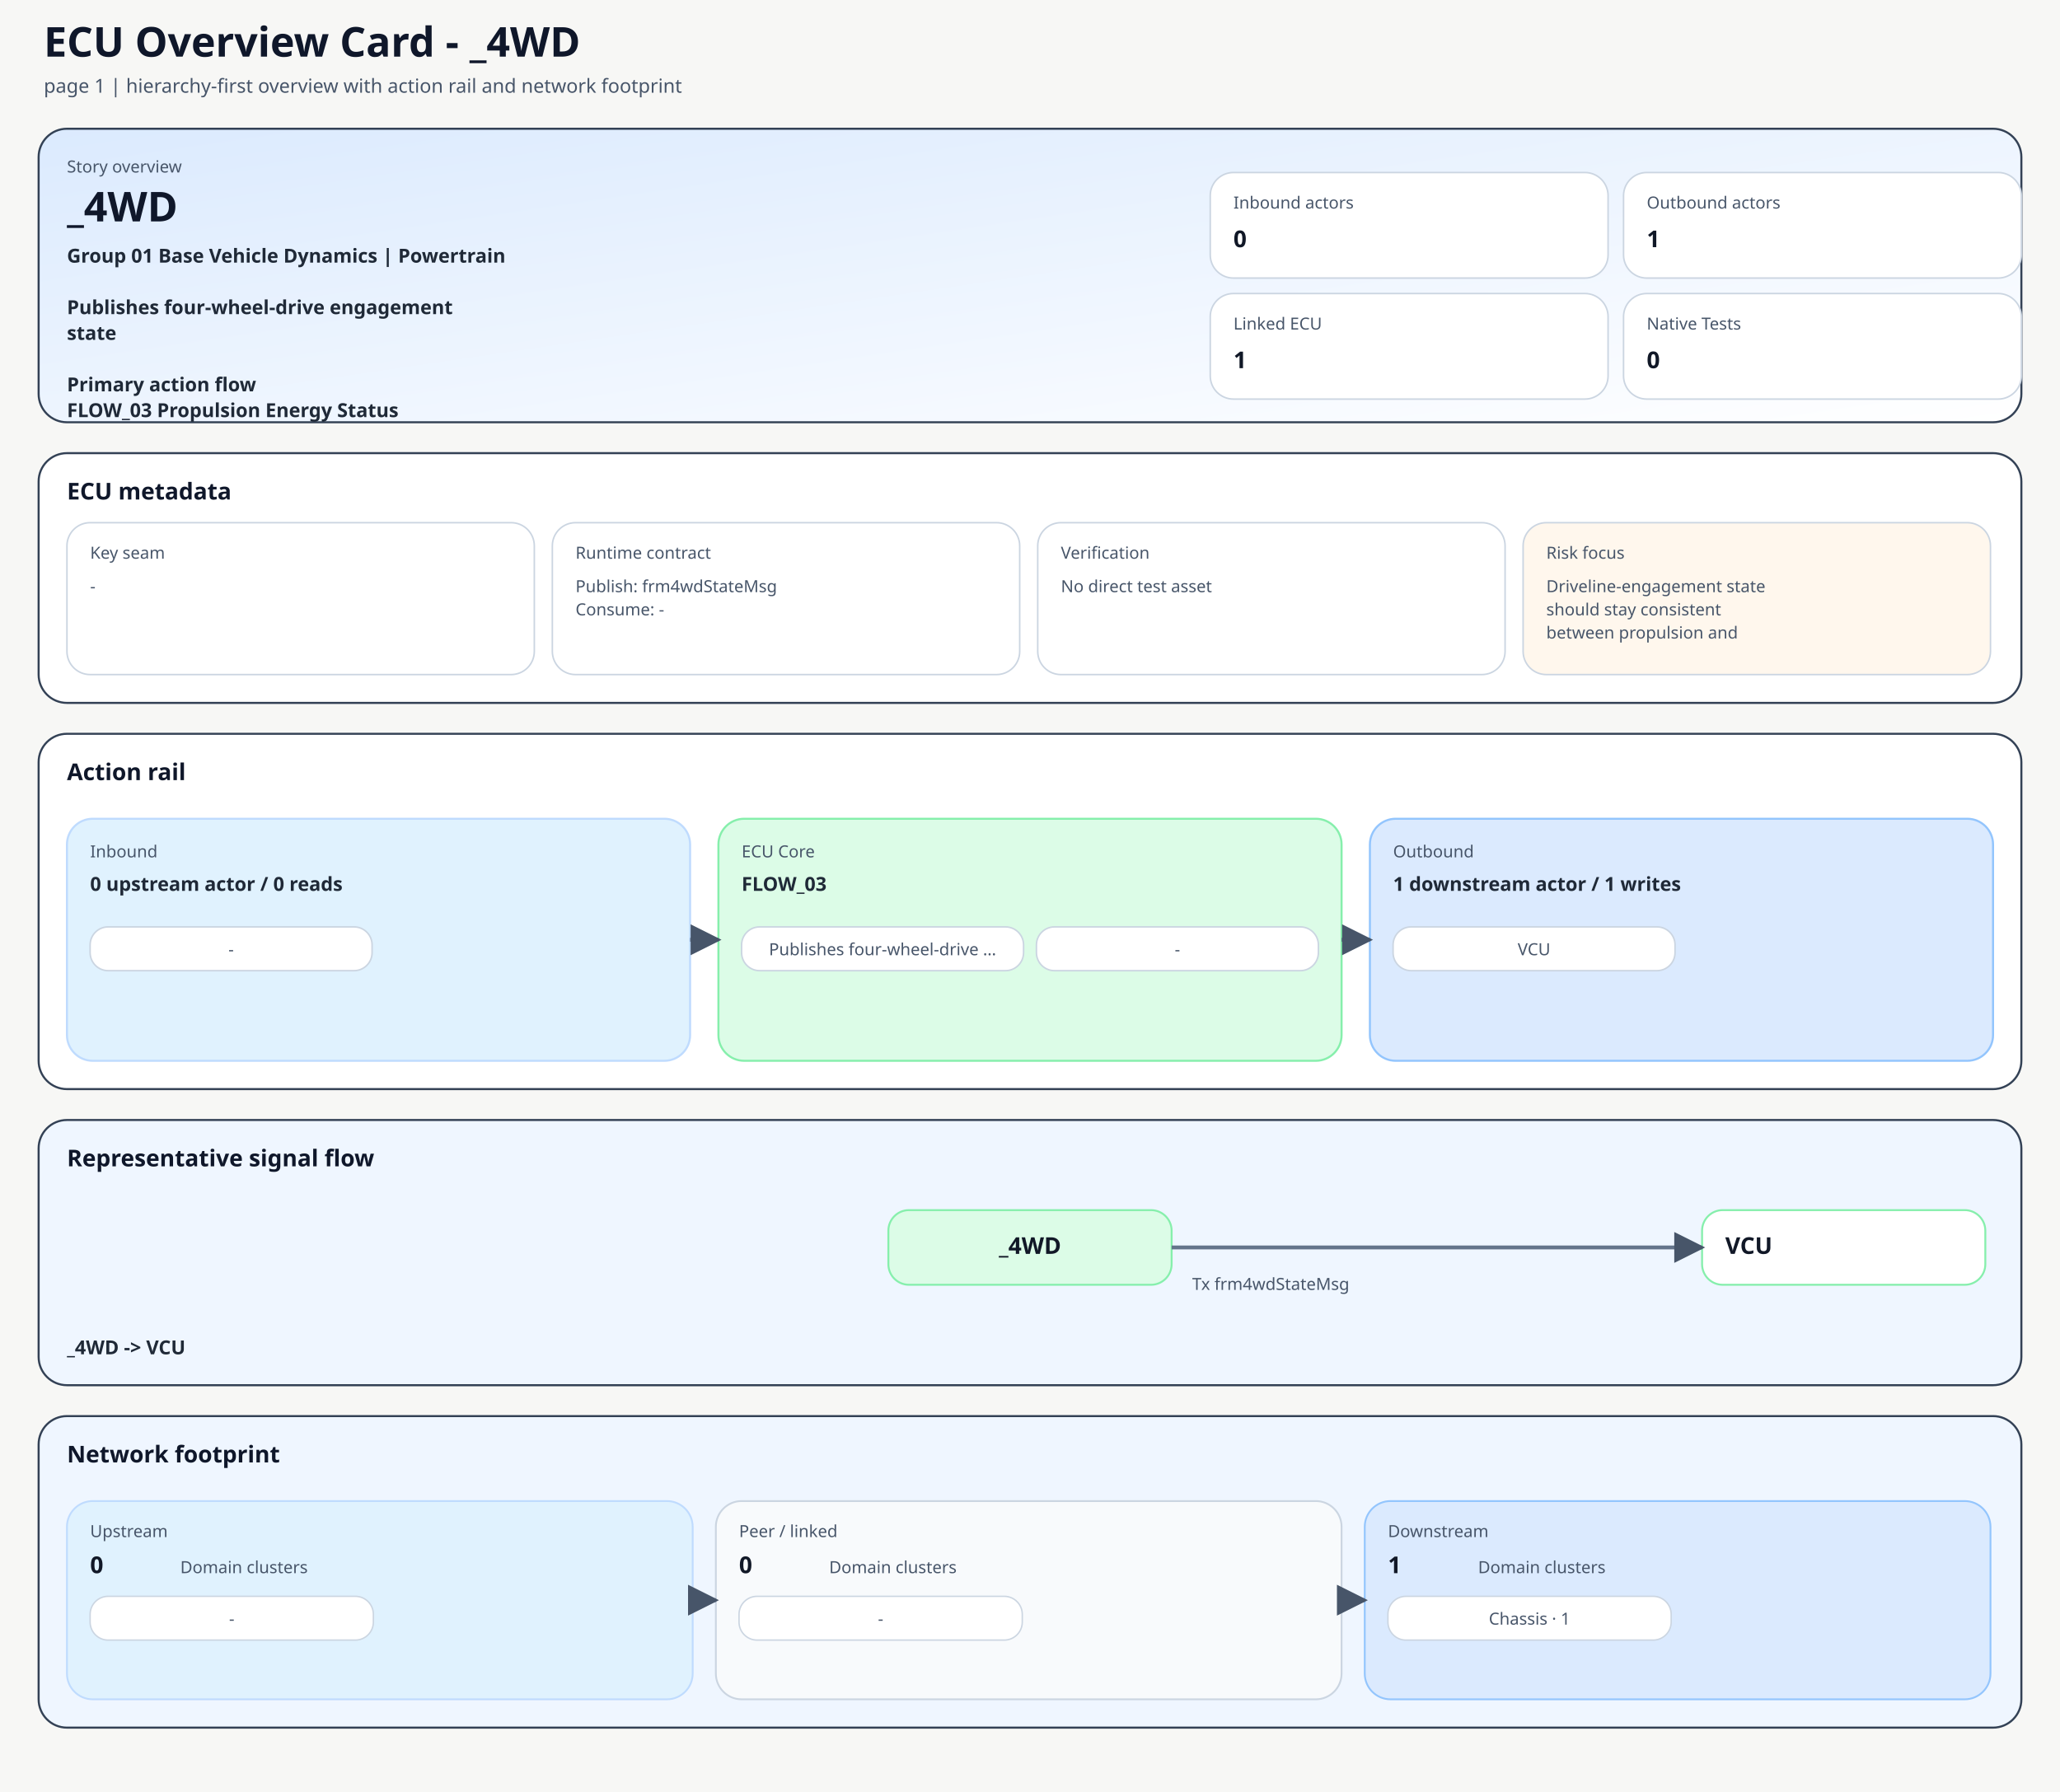
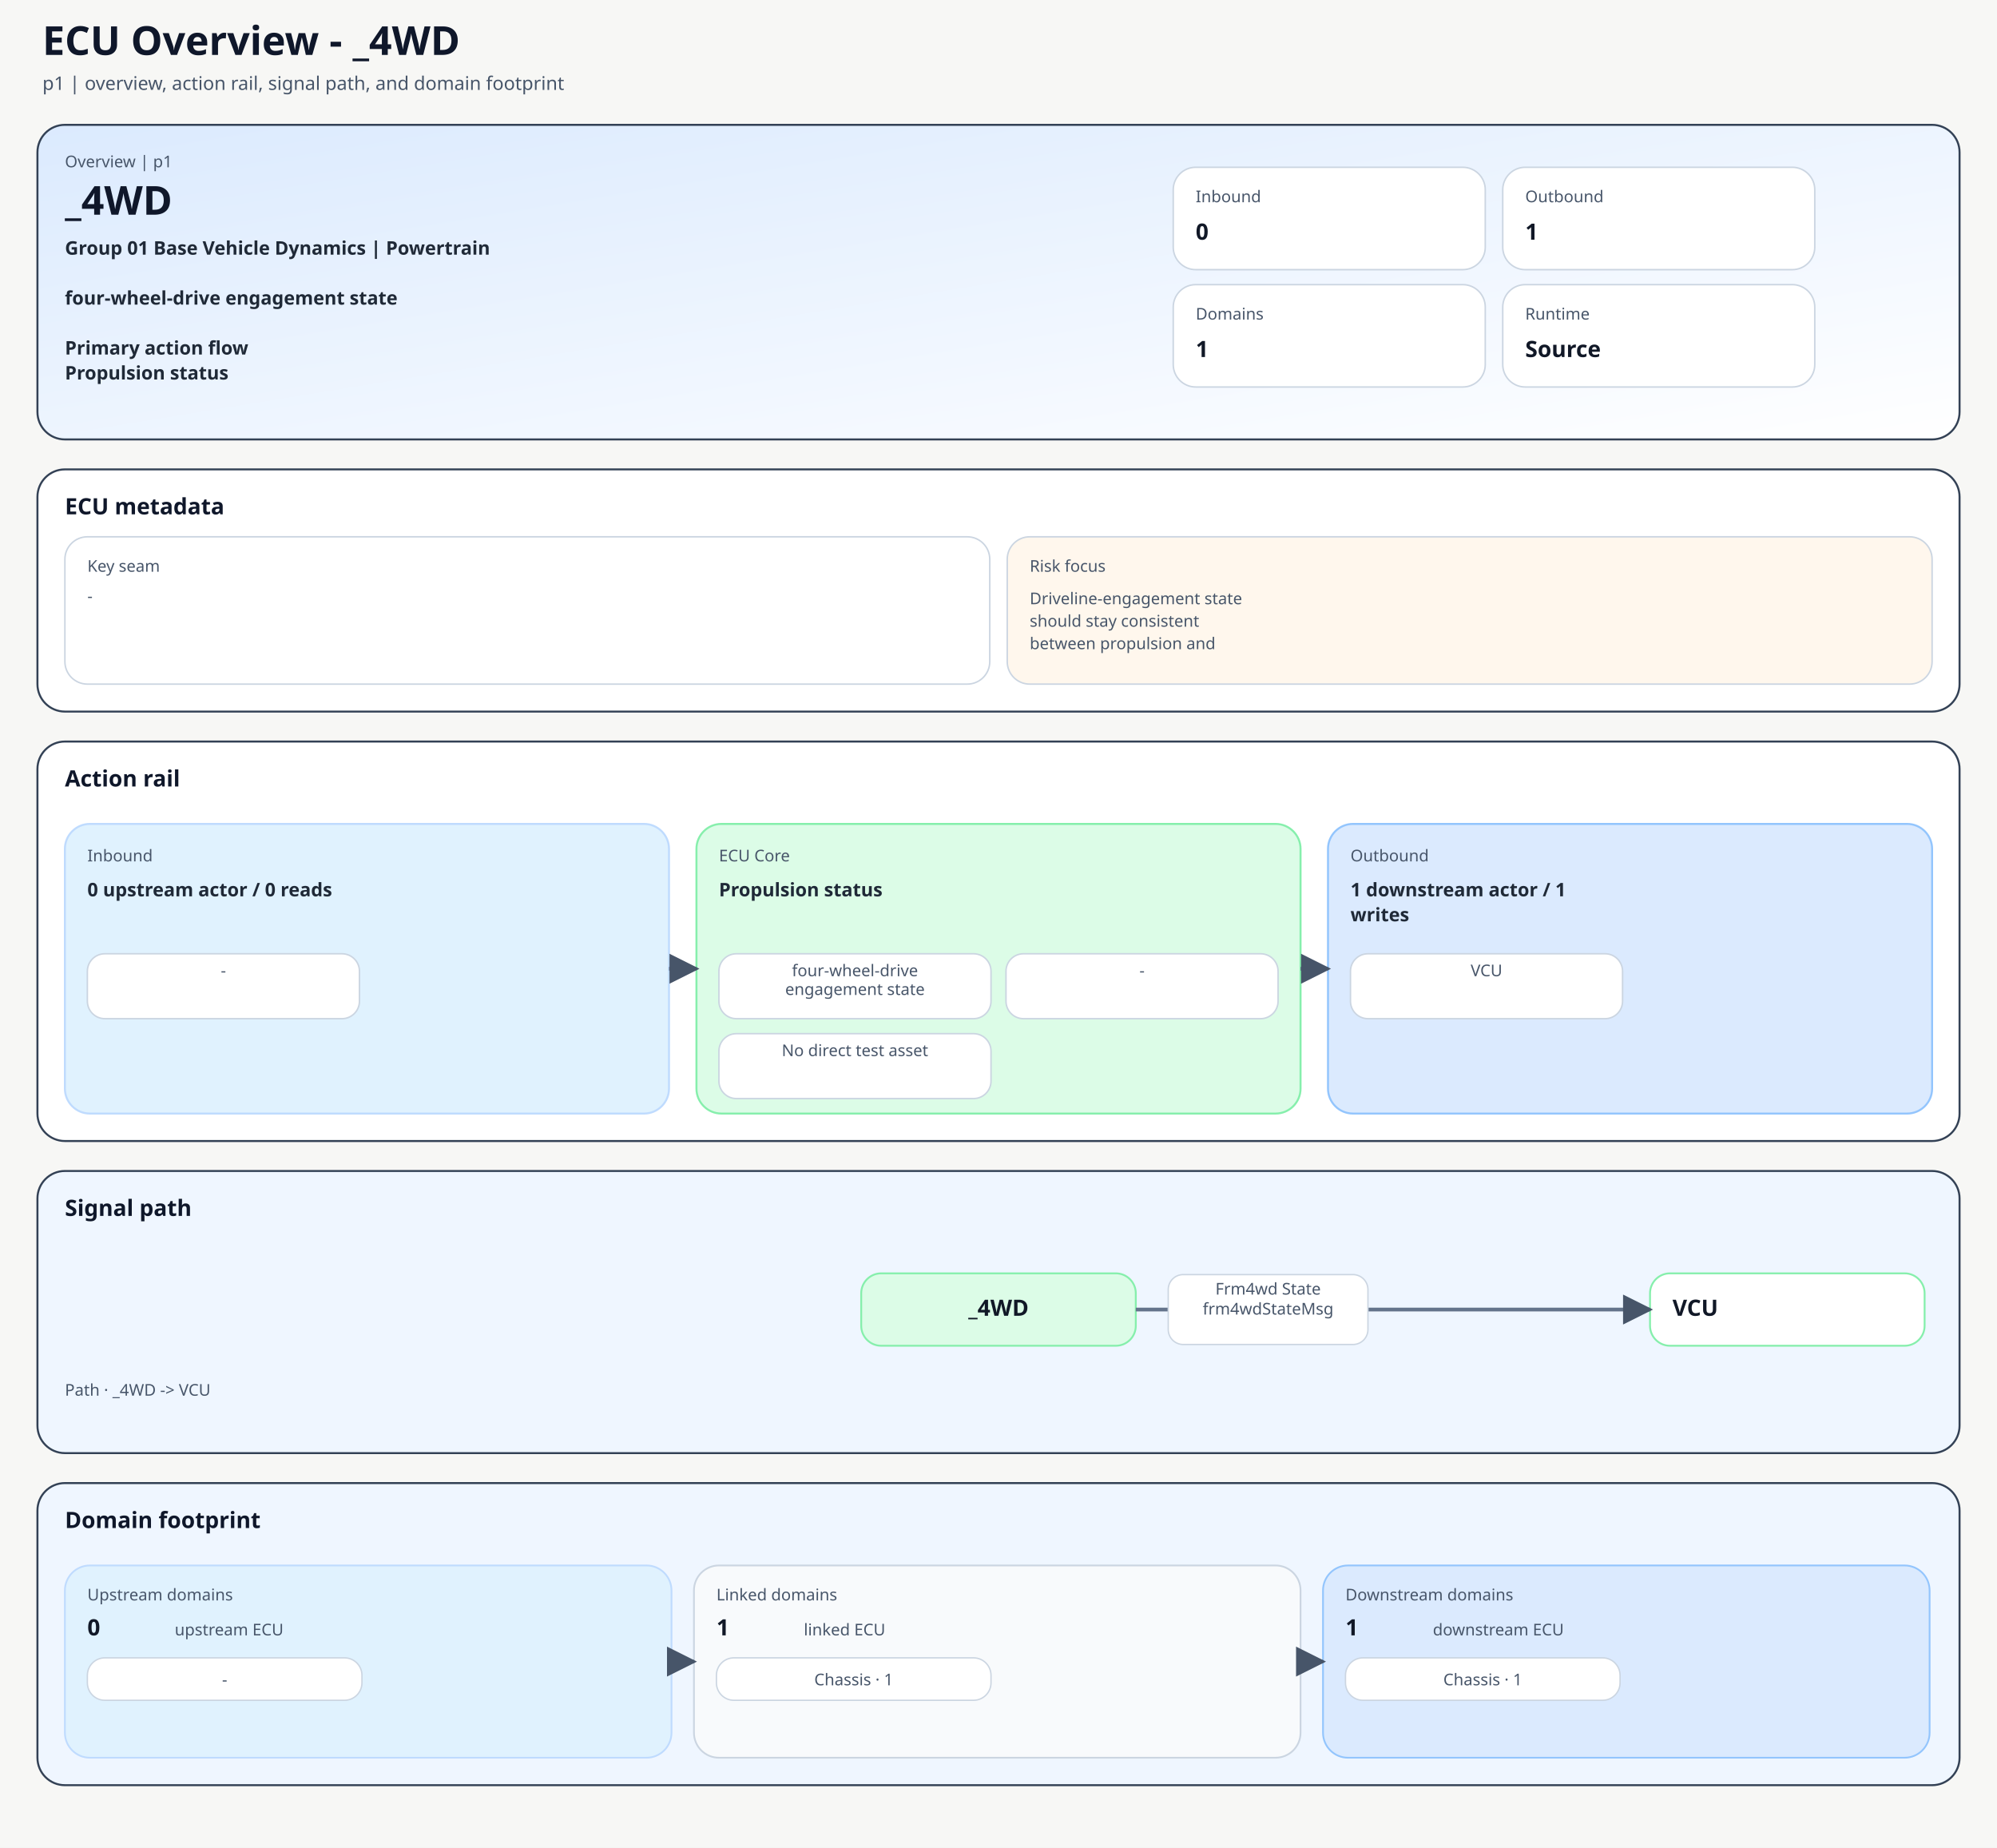
- <svg xmlns="http://www.w3.org/2000/svg" width="1600" height="1392" viewBox="0 0 1600 1392">
+ <svg xmlns="http://www.w3.org/2000/svg" width="1600" height="1480" viewBox="0 0 1600 1480">
  <defs>
    <linearGradient id="heroGradient" x1="0%" y1="0%" x2="100%" y2="100%">
      <stop offset="0%" stop-color="#dbeafe" />
      <stop offset="100%" stop-color="#ffffff" />
    </linearGradient>
    <marker id="arrow" viewBox="0 0 10 10" refX="9" refY="5" markerWidth="8" markerHeight="8" orient="auto-start-reverse">
      <path d="M 0 0 L 10 5 L 0 10 z" fill="#475569" />
    </marker>
  </defs>
  <style>
    .bg { fill: #f7f7f5; }
    .title { font: 700 32px 'Segoe UI', sans-serif; fill: #0f172a; }
    .sub { font: 500 15px 'Segoe UI', sans-serif; fill: #475569; }
    .label { font: 700 18px 'Segoe UI', sans-serif; fill: #0f172a; }
    .text { font: 600 15px 'Segoe UI', sans-serif; fill: #1f2937; }
    .small { font: 500 13px 'Segoe UI', sans-serif; fill: #475569; }
    .node { font: 700 18px 'Segoe UI', sans-serif; fill: #111827; }
    .box { rx: 22; ry: 22; stroke: #334155; stroke-width: 1.6; }
    .lane { stroke: #64748b; stroke-width: 3; fill: none; marker-end: url(#arrow); }
  </style>
-   <rect x="0" y="0" width="1600" height="1392" class="bg" />
-   <text x="34" y="44" class="title">ECU Overview Card - _4WD</text>
-   <text x="34" y="72" class="sub">page 1 | hierarchy-first overview with action rail and network footprint</text>
-   <rect x="30" y="100" width="1540" height="228" class="box" fill="url(#heroGradient)" />
-   <text x="52" y="134" class="small">Story overview</text>
+   <rect x="0" y="0" width="1600" height="1480" class="bg" />
+   <text x="34" y="44" class="title">ECU Overview - _4WD</text>
+   <text x="34" y="72" class="sub">p1 | overview, action rail, signal path, and domain footprint</text>
+   <rect x="30" y="100" width="1540" height="252" class="box" fill="url(#heroGradient)" />
+   <text x="52" y="134" class="small">Overview | p1</text>
  <text x="52" y="172" class="title">_4WD</text>
  <text x="52" y="204" class="text">Group 01 Base Vehicle Dynamics | Powertrain</text>
  <text x="52" y="224" class="text" />
-   <text x="52" y="244" class="text">Publishes four-wheel-drive engagement</text>
-   <text x="52" y="264" class="text">state</text>
-   <text x="52" y="284" class="text" />
-   <text x="52" y="304" class="text">Primary action flow</text>
-   <text x="52" y="324" class="text">FLOW_03 Propulsion Energy Status</text>
-   <rect x="940" y="134" width="309" height="82" rx="18" ry="18" fill="#ffffff" stroke="#cbd5e1" stroke-width="1.2" />
-   <text x="958" y="162" class="small">Inbound actors</text>
+   <text x="52" y="244" class="text">four-wheel-drive engagement state</text>
+   <text x="52" y="264" class="text" />
+   <text x="52" y="284" class="text">Primary action flow</text>
+   <text x="52" y="304" class="text">Propulsion status</text>
+   <rect x="940" y="134" width="250" height="82" rx="18" ry="18" fill="#ffffff" stroke="#cbd5e1" stroke-width="1.2" />
+   <text x="958" y="162" class="small">Inbound</text>
  <text x="958" y="192" class="node">0</text>
-   <rect x="1261" y="134" width="309" height="82" rx="18" ry="18" fill="#ffffff" stroke="#cbd5e1" stroke-width="1.2" />
-   <text x="1279" y="162" class="small">Outbound actors</text>
-   <text x="1279" y="192" class="node">1</text>
-   <rect x="940" y="228" width="309" height="82" rx="18" ry="18" fill="#ffffff" stroke="#cbd5e1" stroke-width="1.2" />
-   <text x="958" y="256" class="small">Linked ECU</text>
+   <rect x="1204" y="134" width="250" height="82" rx="18" ry="18" fill="#ffffff" stroke="#cbd5e1" stroke-width="1.2" />
+   <text x="1222" y="162" class="small">Outbound</text>
+   <text x="1222" y="192" class="node">1</text>
+   <rect x="940" y="228" width="250" height="82" rx="18" ry="18" fill="#ffffff" stroke="#cbd5e1" stroke-width="1.2" />
+   <text x="958" y="256" class="small">Domains</text>
  <text x="958" y="286" class="node">1</text>
-   <rect x="1261" y="228" width="309" height="82" rx="18" ry="18" fill="#ffffff" stroke="#cbd5e1" stroke-width="1.2" />
-   <text x="1279" y="256" class="small">Native Tests</text>
-   <text x="1279" y="286" class="node">0</text>
-   <rect x="30" y="352" width="1540" height="194" class="box" fill="#ffffff" />
-   <text x="52" y="388" class="label">ECU metadata</text>
-   <rect x="52" y="406" width="363" height="118" rx="18" ry="18" fill="#ffffff" stroke="#cbd5e1" stroke-width="1.2" />
-   <text x="70" y="434" class="small">Key seam</text>
-   <text x="70" y="460" class="small">-</text>
-   <rect x="429" y="406" width="363" height="118" rx="18" ry="18" fill="#ffffff" stroke="#cbd5e1" stroke-width="1.2" />
-   <text x="447" y="434" class="small">Runtime contract</text>
-   <text x="447" y="460" class="small">Publish: frm4wdStateMsg</text>
-   <text x="447" y="478" class="small">Consume: -</text>
-   <rect x="806" y="406" width="363" height="118" rx="18" ry="18" fill="#ffffff" stroke="#cbd5e1" stroke-width="1.2" />
-   <text x="824" y="434" class="small">Verification</text>
-   <text x="824" y="460" class="small">No direct test asset</text>
-   <rect x="1183" y="406" width="363" height="118" rx="18" ry="18" fill="#fff7ed" stroke="#cbd5e1" stroke-width="1.2" />
-   <text x="1201" y="434" class="small">Risk focus</text>
-   <text x="1201" y="460" class="small">Driveline-engagement state</text>
-   <text x="1201" y="478" class="small">should stay consistent</text>
-   <text x="1201" y="496" class="small">between propulsion and</text>
-   <rect x="30" y="570" width="1540" height="276" class="box" fill="#ffffff" />
-   <text x="52" y="606" class="label">Action rail</text>
-   <rect x="52" y="636" width="484" height="188" rx="20" ry="20" fill="#e0f2fe" stroke="#bfdbfe" stroke-width="1.6" />
-   <text x="70" y="666" class="small">Inbound</text>
-   <text x="70" y="692" class="text">0 upstream actor / 0 reads</text>
-   <rect x="70" y="720" width="219" height="34" rx="14" ry="14" fill="#ffffff" stroke="#cbd5e1" stroke-width="1.2" />
-   <text x="179.5" y="742" text-anchor="middle" class="small">-</text>
-   <rect x="558" y="636" width="484" height="188" rx="20" ry="20" fill="#dcfce7" stroke="#86efac" stroke-width="1.6" />
-   <text x="576" y="666" class="small">ECU Core</text>
-   <text x="576" y="692" class="text">FLOW_03</text>
-   <rect x="576" y="720" width="219" height="34" rx="14" ry="14" fill="#ffffff" stroke="#cbd5e1" stroke-width="1.2" />
-   <text x="685.5" y="742" text-anchor="middle" class="small">Publishes four-wheel-drive …</text>
-   <rect x="805" y="720" width="219" height="34" rx="14" ry="14" fill="#ffffff" stroke="#cbd5e1" stroke-width="1.2" />
-   <text x="914.5" y="742" text-anchor="middle" class="small">-</text>
-   <rect x="1064" y="636" width="484" height="188" rx="20" ry="20" fill="#dbeafe" stroke="#93c5fd" stroke-width="1.6" />
-   <text x="1082" y="666" class="small">Outbound</text>
-   <text x="1082" y="692" class="text">1 downstream actor / 1 writes</text>
-   <rect x="1082" y="720" width="219" height="34" rx="14" ry="14" fill="#ffffff" stroke="#cbd5e1" stroke-width="1.2" />
-   <text x="1191.5" y="742" text-anchor="middle" class="small">VCU</text>
-   <line x1="536" y1="730.0" x2="558" y2="730.0" class="lane" />
-   <line x1="1042" y1="730.0" x2="1064" y2="730.0" class="lane" />
-   <rect x="30" y="870" width="1540" height="206" class="box" fill="#eff6ff" />
-   <text x="52" y="906" class="label">Representative signal flow</text>
-   <rect x="690" y="940" width="220" height="58" rx="16" ry="16" fill="#dcfce7" stroke="#86efac" stroke-width="1.5" />
-   <text x="800" y="974" text-anchor="middle" class="node">_4WD</text>
-   <rect x="1322" y="940" width="220" height="58" rx="16" ry="16" fill="#ffffff" stroke="#86efac" stroke-width="1.5" />
-   <text x="1340" y="974" class="node">VCU</text>
-   <line x1="910" y1="969" x2="1322" y2="969" class="lane" />
-   <text x="926" y="1002" class="small">Tx frm4wdStateMsg</text>
-   <text x="52" y="1052" class="text">_4WD -&gt; VCU</text>
-   <rect x="30" y="1100" width="1540" height="242" class="box" fill="#eff6ff" />
-   <text x="52" y="1136" class="label">Network footprint</text>
-   <rect x="52" y="1166" width="486" height="154" rx="20" ry="20" fill="#e0f2fe" stroke="#bfdbfe" stroke-width="1.4" />
-   <text x="70" y="1194" class="small">Upstream</text>
-   <text x="70" y="1222" class="node">0</text>
-   <text x="140" y="1222" class="small">Domain clusters</text>
-   <rect x="70" y="1240" width="220" height="34" rx="14" ry="14" fill="#ffffff" stroke="#cbd5e1" stroke-width="1.1" />
-   <text x="180.0" y="1262" text-anchor="middle" class="small">-</text>
-   <rect x="556" y="1166" width="486" height="154" rx="20" ry="20" fill="#f8fafc" stroke="#cbd5e1" stroke-width="1.4" />
-   <text x="574" y="1194" class="small">Peer / linked</text>
-   <text x="574" y="1222" class="node">0</text>
-   <text x="644" y="1222" class="small">Domain clusters</text>
-   <rect x="574" y="1240" width="220" height="34" rx="14" ry="14" fill="#ffffff" stroke="#cbd5e1" stroke-width="1.1" />
-   <text x="684.0" y="1262" text-anchor="middle" class="small">-</text>
-   <rect x="1060" y="1166" width="486" height="154" rx="20" ry="20" fill="#dbeafe" stroke="#93c5fd" stroke-width="1.4" />
-   <text x="1078" y="1194" class="small">Downstream</text>
-   <text x="1078" y="1222" class="node">1</text>
-   <text x="1148" y="1222" class="small">Domain clusters</text>
-   <rect x="1078" y="1240" width="220" height="34" rx="14" ry="14" fill="#ffffff" stroke="#cbd5e1" stroke-width="1.1" />
-   <text x="1188.0" y="1262" text-anchor="middle" class="small">Chassis · 1</text>
-   <line x1="538" y1="1243.0" x2="556" y2="1243.0" class="lane" />
-   <line x1="1042" y1="1243.0" x2="1060" y2="1243.0" class="lane" />
+   <rect x="1204" y="228" width="250" height="82" rx="18" ry="18" fill="#ffffff" stroke="#cbd5e1" stroke-width="1.2" />
+   <text x="1222" y="256" class="small">Runtime</text>
+   <text x="1222" y="286" class="node">Source</text>
+   <rect x="30" y="376" width="1540" height="194" class="box" fill="#ffffff" />
+   <text x="52" y="412" class="label">ECU metadata</text>
+   <rect x="52" y="430" width="741" height="118" rx="18" ry="18" fill="#ffffff" stroke="#cbd5e1" stroke-width="1.2" />
+   <text x="70" y="458" class="small">Key seam</text>
+   <text x="70" y="482" class="small">-</text>
+   <rect x="807" y="430" width="741" height="118" rx="18" ry="18" fill="#fff7ed" stroke="#cbd5e1" stroke-width="1.2" />
+   <text x="825" y="458" class="small">Risk focus</text>
+   <text x="825" y="484" class="small">Driveline-engagement state</text>
+   <text x="825" y="502" class="small">should stay consistent</text>
+   <text x="825" y="520" class="small">between propulsion and</text>
+   <rect x="30" y="594" width="1540" height="320" class="box" fill="#ffffff" />
+   <text x="52" y="630" class="label">Action rail</text>
+   <rect x="52" y="660" width="484" height="232" rx="20" ry="20" fill="#e0f2fe" stroke="#bfdbfe" stroke-width="1.6" />
+   <text x="70" y="690" class="small">Inbound</text>
+   <text x="70" y="718" class="text">0 upstream actor / 0 reads</text>
+   <rect x="70" y="764" width="218" height="52" rx="14" ry="14" fill="#ffffff" stroke="#cbd5e1" stroke-width="1.2" />
+   <text x="179.0" y="782" text-anchor="middle" class="small">-</text>
+   <rect x="558" y="660" width="484" height="232" rx="20" ry="20" fill="#dcfce7" stroke="#86efac" stroke-width="1.6" />
+   <text x="576" y="690" class="small">ECU Core</text>
+   <text x="576" y="718" class="text">Propulsion status</text>
+   <rect x="576" y="764" width="218" height="52" rx="14" ry="14" fill="#ffffff" stroke="#cbd5e1" stroke-width="1.2" />
+   <text x="685.0" y="782" text-anchor="middle" class="small">four-wheel-drive</text>
+   <text x="685.0" y="797" text-anchor="middle" class="small">engagement state</text>
+   <rect x="806" y="764" width="218" height="52" rx="14" ry="14" fill="#ffffff" stroke="#cbd5e1" stroke-width="1.2" />
+   <text x="915.0" y="782" text-anchor="middle" class="small">-</text>
+   <rect x="576" y="828" width="218" height="52" rx="14" ry="14" fill="#ffffff" stroke="#cbd5e1" stroke-width="1.2" />
+   <text x="685.0" y="846" text-anchor="middle" class="small">No direct test asset</text>
+   <rect x="1064" y="660" width="484" height="232" rx="20" ry="20" fill="#dbeafe" stroke="#93c5fd" stroke-width="1.6" />
+   <text x="1082" y="690" class="small">Outbound</text>
+   <text x="1082" y="718" class="text">1 downstream actor / 1</text>
+   <text x="1082" y="738" class="text">writes</text>
+   <rect x="1082" y="764" width="218" height="52" rx="14" ry="14" fill="#ffffff" stroke="#cbd5e1" stroke-width="1.2" />
+   <text x="1191.0" y="782" text-anchor="middle" class="small">VCU</text>
+   <line x1="536" y1="776.0" x2="558" y2="776.0" class="lane" />
+   <line x1="1042" y1="776.0" x2="1064" y2="776.0" class="lane" />
+   <rect x="30" y="938" width="1540" height="226" class="box" fill="#eff6ff" />
+   <text x="52" y="974" class="label">Signal path</text>
+   <rect x="690" y="1020" width="220" height="58" rx="16" ry="16" fill="#dcfce7" stroke="#86efac" stroke-width="1.5" />
+   <text x="800" y="1054" text-anchor="middle" class="node">_4WD</text>
+   <rect x="1322" y="1020" width="220" height="58" rx="16" ry="16" fill="#ffffff" stroke="#86efac" stroke-width="1.5" />
+   <text x="1340" y="1054" class="node">VCU</text>
+   <line x1="910" y1="1049" x2="1322" y2="1049" class="lane" />
+   <rect x="936" y="1021" width="160" height="56" rx="12" ry="12" fill="#ffffff" stroke="#cbd5e1" stroke-width="1.1" />
+   <text x="1016.0" y="1037" text-anchor="middle" class="small">Frm4wd State</text>
+   <text x="1016.0" y="1053" text-anchor="middle" class="small">frm4wdStateMsg</text>
+   <text x="52" y="1118" class="small">Path · _4WD -&gt; VCU</text>
+   <rect x="30" y="1188" width="1540" height="242" class="box" fill="#eff6ff" />
+   <text x="52" y="1224" class="label">Domain footprint</text>
+   <rect x="52" y="1254" width="486" height="154" rx="20" ry="20" fill="#e0f2fe" stroke="#bfdbfe" stroke-width="1.4" />
+   <text x="70" y="1282" class="small">Upstream domains</text>
+   <text x="70" y="1310" class="node">0</text>
+   <text x="140" y="1310" class="small">upstream ECU</text>
+   <rect x="70" y="1328" width="220" height="34" rx="14" ry="14" fill="#ffffff" stroke="#cbd5e1" stroke-width="1.1" />
+   <text x="180.0" y="1350" text-anchor="middle" class="small">-</text>
+   <rect x="556" y="1254" width="486" height="154" rx="20" ry="20" fill="#f8fafc" stroke="#cbd5e1" stroke-width="1.4" />
+   <text x="574" y="1282" class="small">Linked domains</text>
+   <text x="574" y="1310" class="node">1</text>
+   <text x="644" y="1310" class="small">linked ECU</text>
+   <rect x="574" y="1328" width="220" height="34" rx="14" ry="14" fill="#ffffff" stroke="#cbd5e1" stroke-width="1.1" />
+   <text x="684.0" y="1350" text-anchor="middle" class="small">Chassis · 1</text>
+   <rect x="1060" y="1254" width="486" height="154" rx="20" ry="20" fill="#dbeafe" stroke="#93c5fd" stroke-width="1.4" />
+   <text x="1078" y="1282" class="small">Downstream domains</text>
+   <text x="1078" y="1310" class="node">1</text>
+   <text x="1148" y="1310" class="small">downstream ECU</text>
+   <rect x="1078" y="1328" width="220" height="34" rx="14" ry="14" fill="#ffffff" stroke="#cbd5e1" stroke-width="1.1" />
+   <text x="1188.0" y="1350" text-anchor="middle" class="small">Chassis · 1</text>
+   <line x1="538" y1="1331.0" x2="556" y2="1331.0" class="lane" />
+   <line x1="1042" y1="1331.0" x2="1060" y2="1331.0" class="lane" />
</svg>
